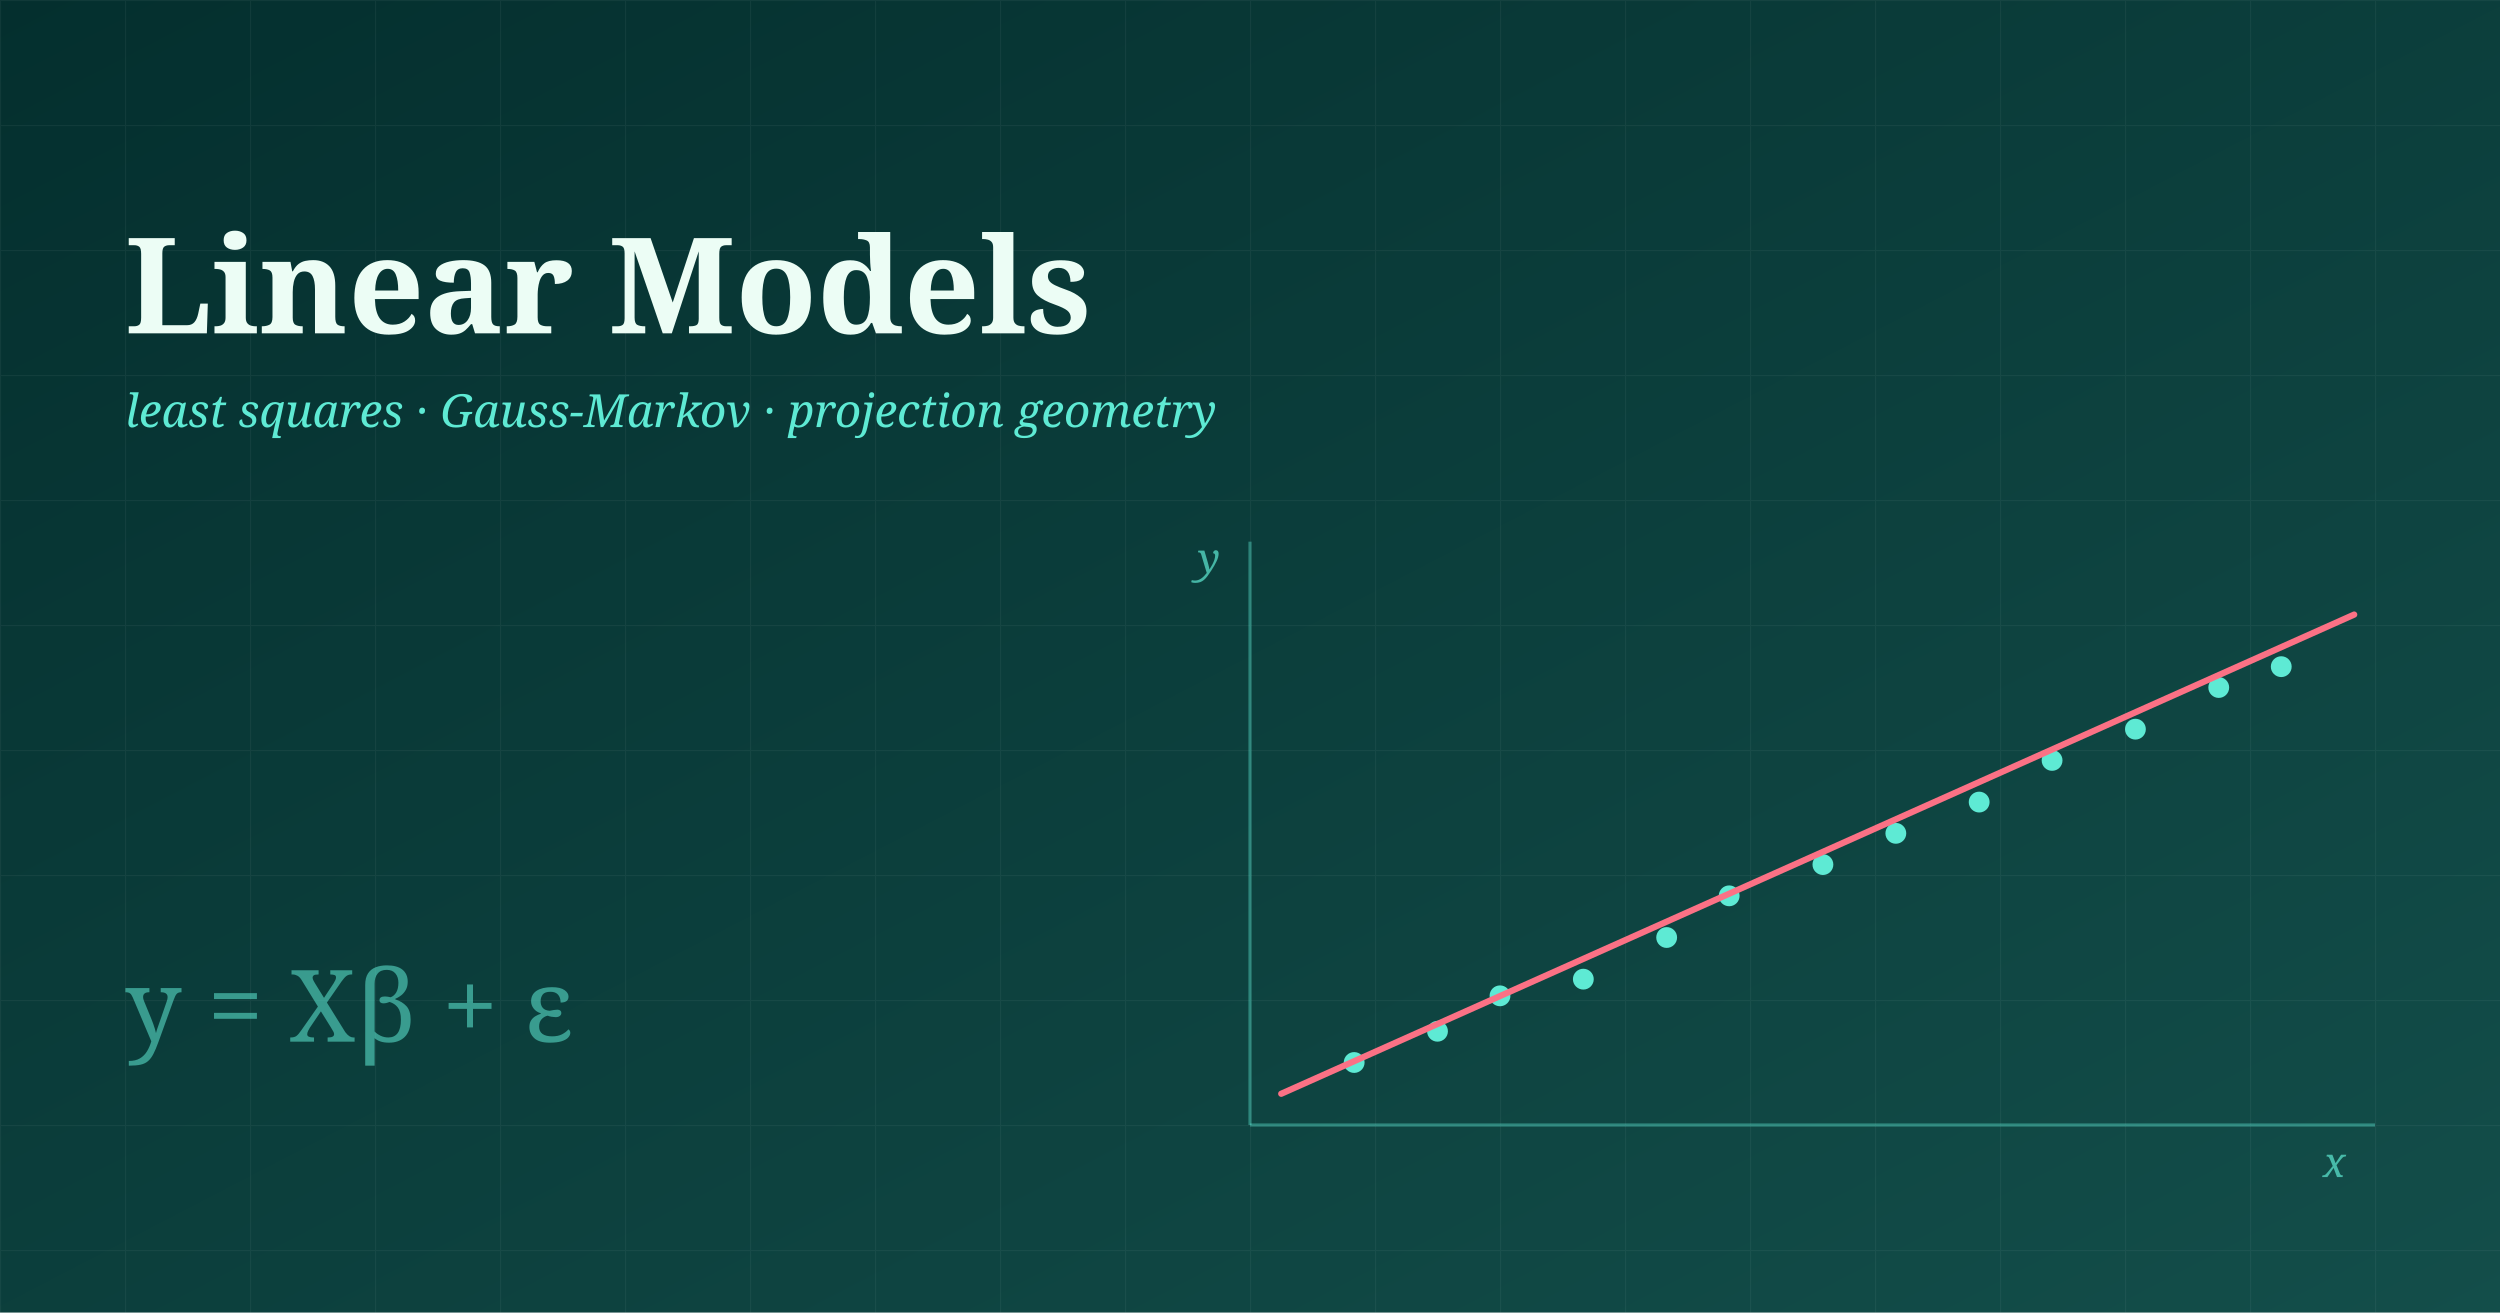
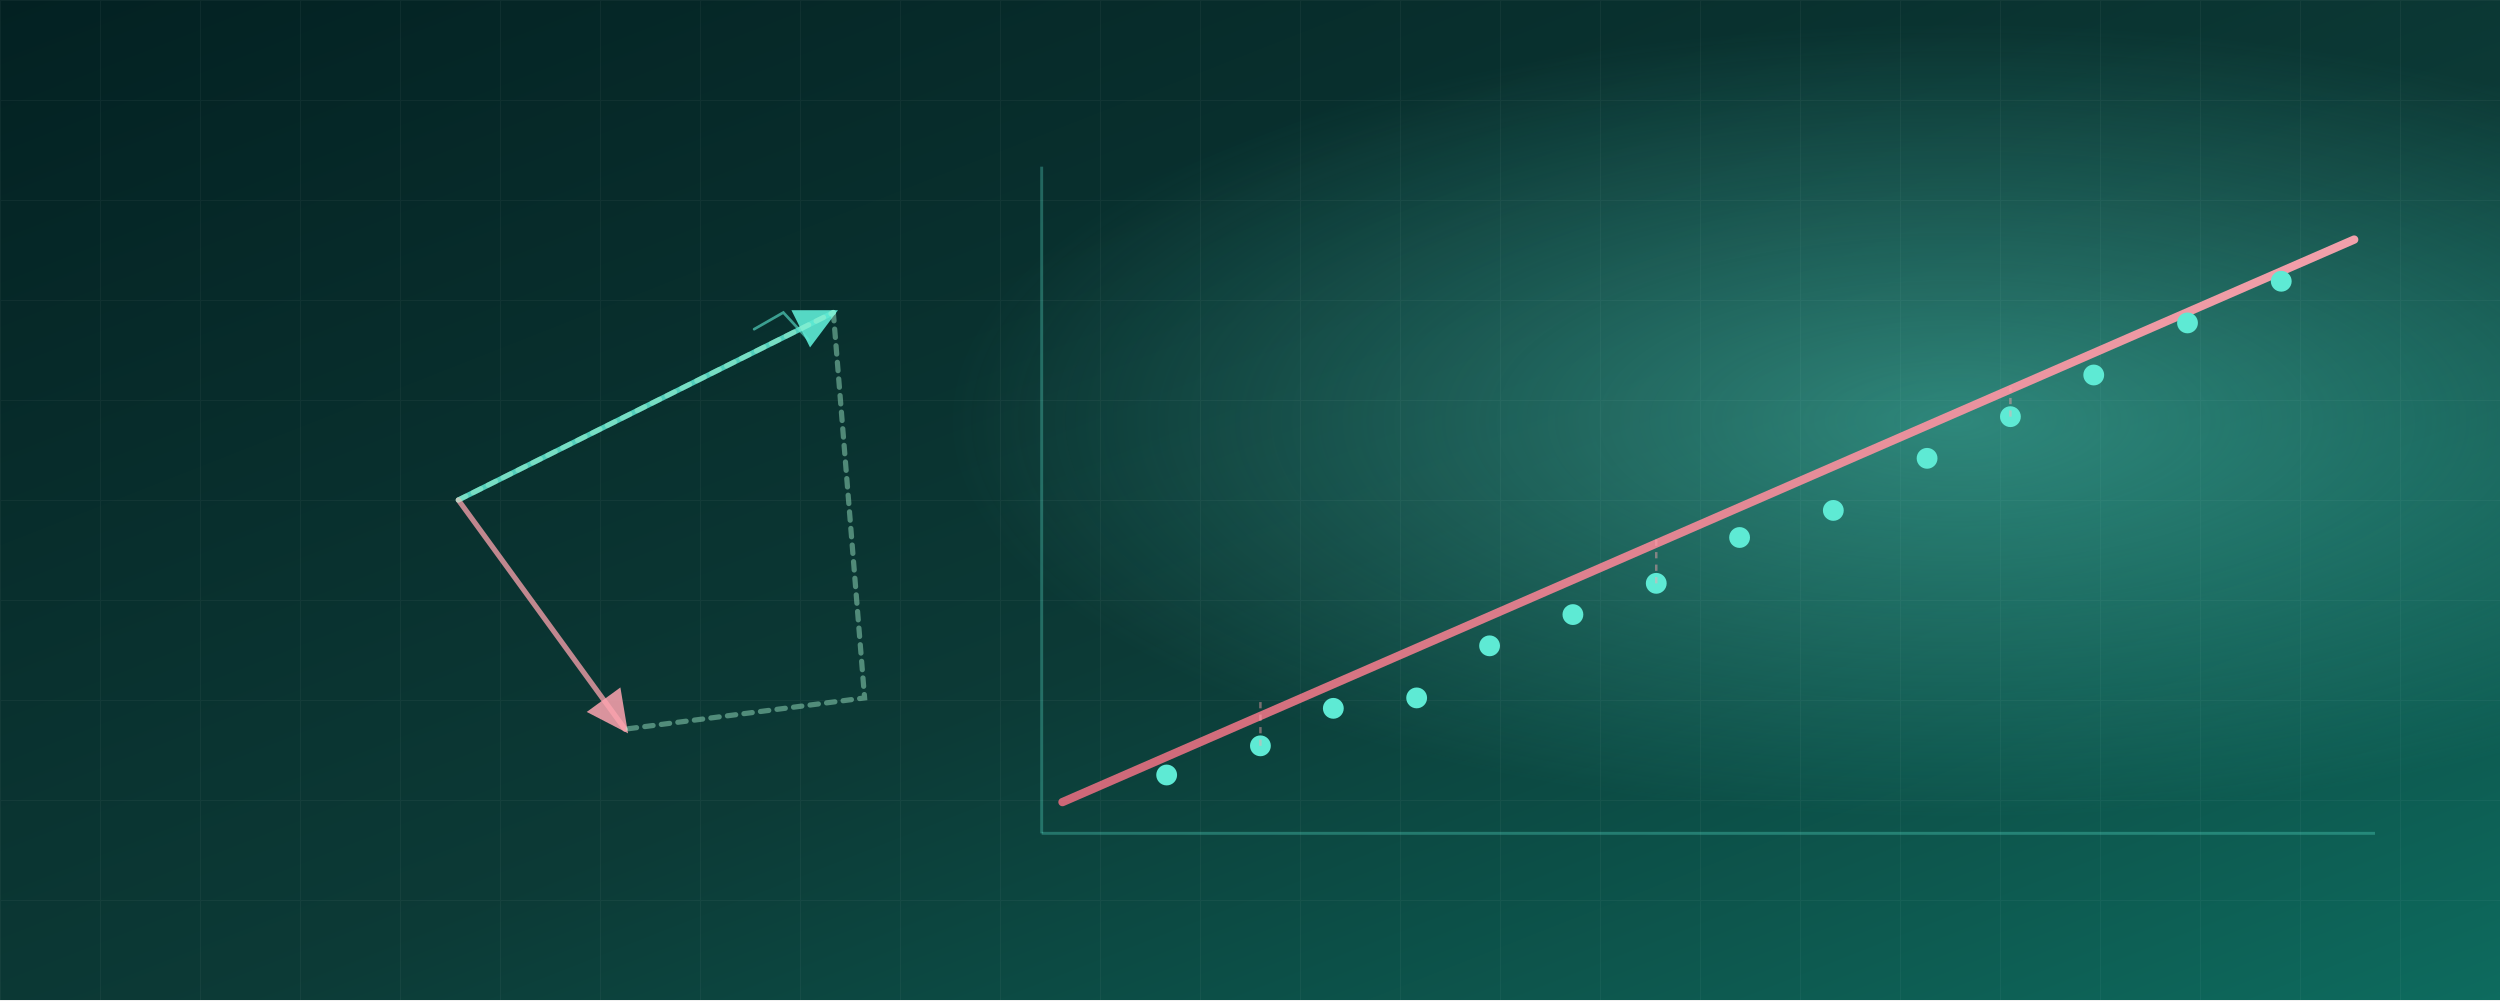
- <svg xmlns="http://www.w3.org/2000/svg" viewBox="0 0 1200 630" preserveAspectRatio="xMidYMid slice">
+ <svg xmlns="http://www.w3.org/2000/svg" viewBox="0 0 1200 480" preserveAspectRatio="xMidYMid slice">
  <defs>
    <linearGradient id="bg" x1="0" y1="0" x2="1" y2="1">
-       <stop offset="0%" stop-color="#042f2e" />
-       <stop offset="100%" stop-color="#134e4a" />
+       <stop offset="0%" stop-color="#032122" />
+       <stop offset="55%" stop-color="#0c3a36" />
+       <stop offset="100%" stop-color="#0d6b5e" />
    </linearGradient>
-     <pattern id="grid" width="60" height="60" patternUnits="userSpaceOnUse">
-       <path d="M 60 0 L 0 0 0 60" fill="none" stroke="#ffffff" stroke-opacity="0.05" stroke-width="1" />
+     <pattern id="grid" width="48" height="48" patternUnits="userSpaceOnUse">
+       <path d="M 48 0 L 0 0 0 48" fill="none" stroke="#ffffff" stroke-opacity="0.04" stroke-width="1" />
    </pattern>
+     <radialGradient id="glow" cx="0.78" cy="0.42" r="0.4">
+       <stop offset="0%" stop-color="#5eead4" stop-opacity="0.42" />
+       <stop offset="100%" stop-color="#5eead4" stop-opacity="0" />
+     </radialGradient>
+     <linearGradient id="fitLine" x1="0" y1="1" x2="1" y2="0">
+       <stop offset="0%" stop-color="#fb7185" stop-opacity="0.85" />
+       <stop offset="100%" stop-color="#fda4af" stop-opacity="1" />
+     </linearGradient>
  </defs>
-   <rect width="1200" height="630" fill="url(#bg)" />
-   <rect width="1200" height="630" fill="url(#grid)" />
-   <g stroke="#5eead4" stroke-opacity="0.4" stroke-width="1.5">
-     <line x1="600" y1="540" x2="1140" y2="540" />
-     <line x1="600" y1="540" x2="600" y2="260" />
+   <rect width="1200" height="480" fill="url(#bg)" />
+   <rect width="1200" height="480" fill="url(#grid)" />
+   <rect width="1200" height="480" fill="url(#glow)" />
+   <g stroke="#5eead4" stroke-opacity="0.30" stroke-width="1.4">
+     <line x1="500" y1="400" x2="1140" y2="400" />
+     <line x1="500" y1="400" x2="500" y2="80" />
  </g>
-   <text x="1115" y="565" font-family="Georgia, serif" font-size="20" font-style="italic" fill="#5eead4" fill-opacity="0.7">x</text>
-   <text x="575" y="275" font-family="Georgia, serif" font-size="20" font-style="italic" fill="#5eead4" fill-opacity="0.7">y</text>
+   <line x1="510" y1="385" x2="1130" y2="115" stroke="url(#fitLine)" stroke-width="4" stroke-linecap="round" opacity="0.95" />
  <g fill="#5eead4">
-     <circle cx="650" cy="510" r="5" />
-     <circle cx="690" cy="495" r="5" />
-     <circle cx="720" cy="478" r="5" />
-     <circle cx="760" cy="470" r="5" />
-     <circle cx="800" cy="450" r="5" />
-     <circle cx="830" cy="430" r="5" />
-     <circle cx="875" cy="415" r="5" />
-     <circle cx="910" cy="400" r="5" />
-     <circle cx="950" cy="385" r="5" />
-     <circle cx="985" cy="365" r="5" />
-     <circle cx="1025" cy="350" r="5" />
-     <circle cx="1065" cy="330" r="5" />
-     <circle cx="1095" cy="320" r="5" />
+     <circle cx="560" cy="372" r="5" />
+     <circle cx="605" cy="358" r="5" />
+     <circle cx="640" cy="340" r="5" />
+     <circle cx="680" cy="335" r="5" />
+     <circle cx="715" cy="310" r="5" />
+     <circle cx="755" cy="295" r="5" />
+     <circle cx="795" cy="280" r="5" />
+     <circle cx="835" cy="258" r="5" />
+     <circle cx="880" cy="245" r="5" />
+     <circle cx="925" cy="220" r="5" />
+     <circle cx="965" cy="200" r="5" />
+     <circle cx="1005" cy="180" r="5" />
+     <circle cx="1050" cy="155" r="5" />
+     <circle cx="1095" cy="135" r="5" />
  </g>
-   <line x1="615" y1="525" x2="1130" y2="295" stroke="#fb7185" stroke-width="3" stroke-linecap="round" />
-   <text x="60" y="500" font-family="Georgia, serif" font-size="48" fill="#5eead4" opacity="0.55">y = Xβ + ε</text>
-   <text x="60" y="160" font-family="Georgia, serif" font-size="64" font-weight="600" fill="#ecfdf5">Linear Models</text>
-   <text x="60" y="205" font-family="Georgia, serif" font-size="22" fill="#5eead4" font-style="italic">least squares · Gauss-Markov · projection geometry</text>
+   <g stroke="#fda4af" stroke-opacity="0.45" stroke-width="1.2" stroke-dasharray="3 3">
+     <line x1="605" y1="358" x2="605" y2="335" />
+     <line x1="795" y1="280" x2="795" y2="259" />
+     <line x1="965" y1="200" x2="965" y2="186" />
+   </g>
+   <g transform="translate(220 240)" stroke-width="2.5" fill="none" stroke-linecap="round">
+     <path d="M 0 0 L 180 -90" stroke="#5eead4" stroke-opacity="0.85" marker-end="url(#triCs)" />
+     <path d="M 0 0 L 80 110" stroke="#fda4af" stroke-opacity="0.75" marker-end="url(#triRes)" />
+     <path d="M 0 0 L 180 -90 M 180 -90 L 195 95 L 80 110" stroke="#a7f3d0" stroke-opacity="0.45" stroke-dasharray="4 4" />
+     <path d="M 168 -77 L 156 -90 L 142 -82" stroke="#5eead4" stroke-opacity="0.6" stroke-width="1.3" />
+   </g>
+   <defs>
+     <marker id="triCs" markerWidth="8" markerHeight="8" refX="7" refY="4" orient="auto">
+       <path d="M0,0 L8,4 L0,8 z" fill="#5eead4" fill-opacity="0.9" />
+     </marker>
+     <marker id="triRes" markerWidth="8" markerHeight="8" refX="7" refY="4" orient="auto">
+       <path d="M0,0 L8,4 L0,8 z" fill="#fda4af" fill-opacity="0.85" />
+     </marker>
+   </defs>
</svg>
